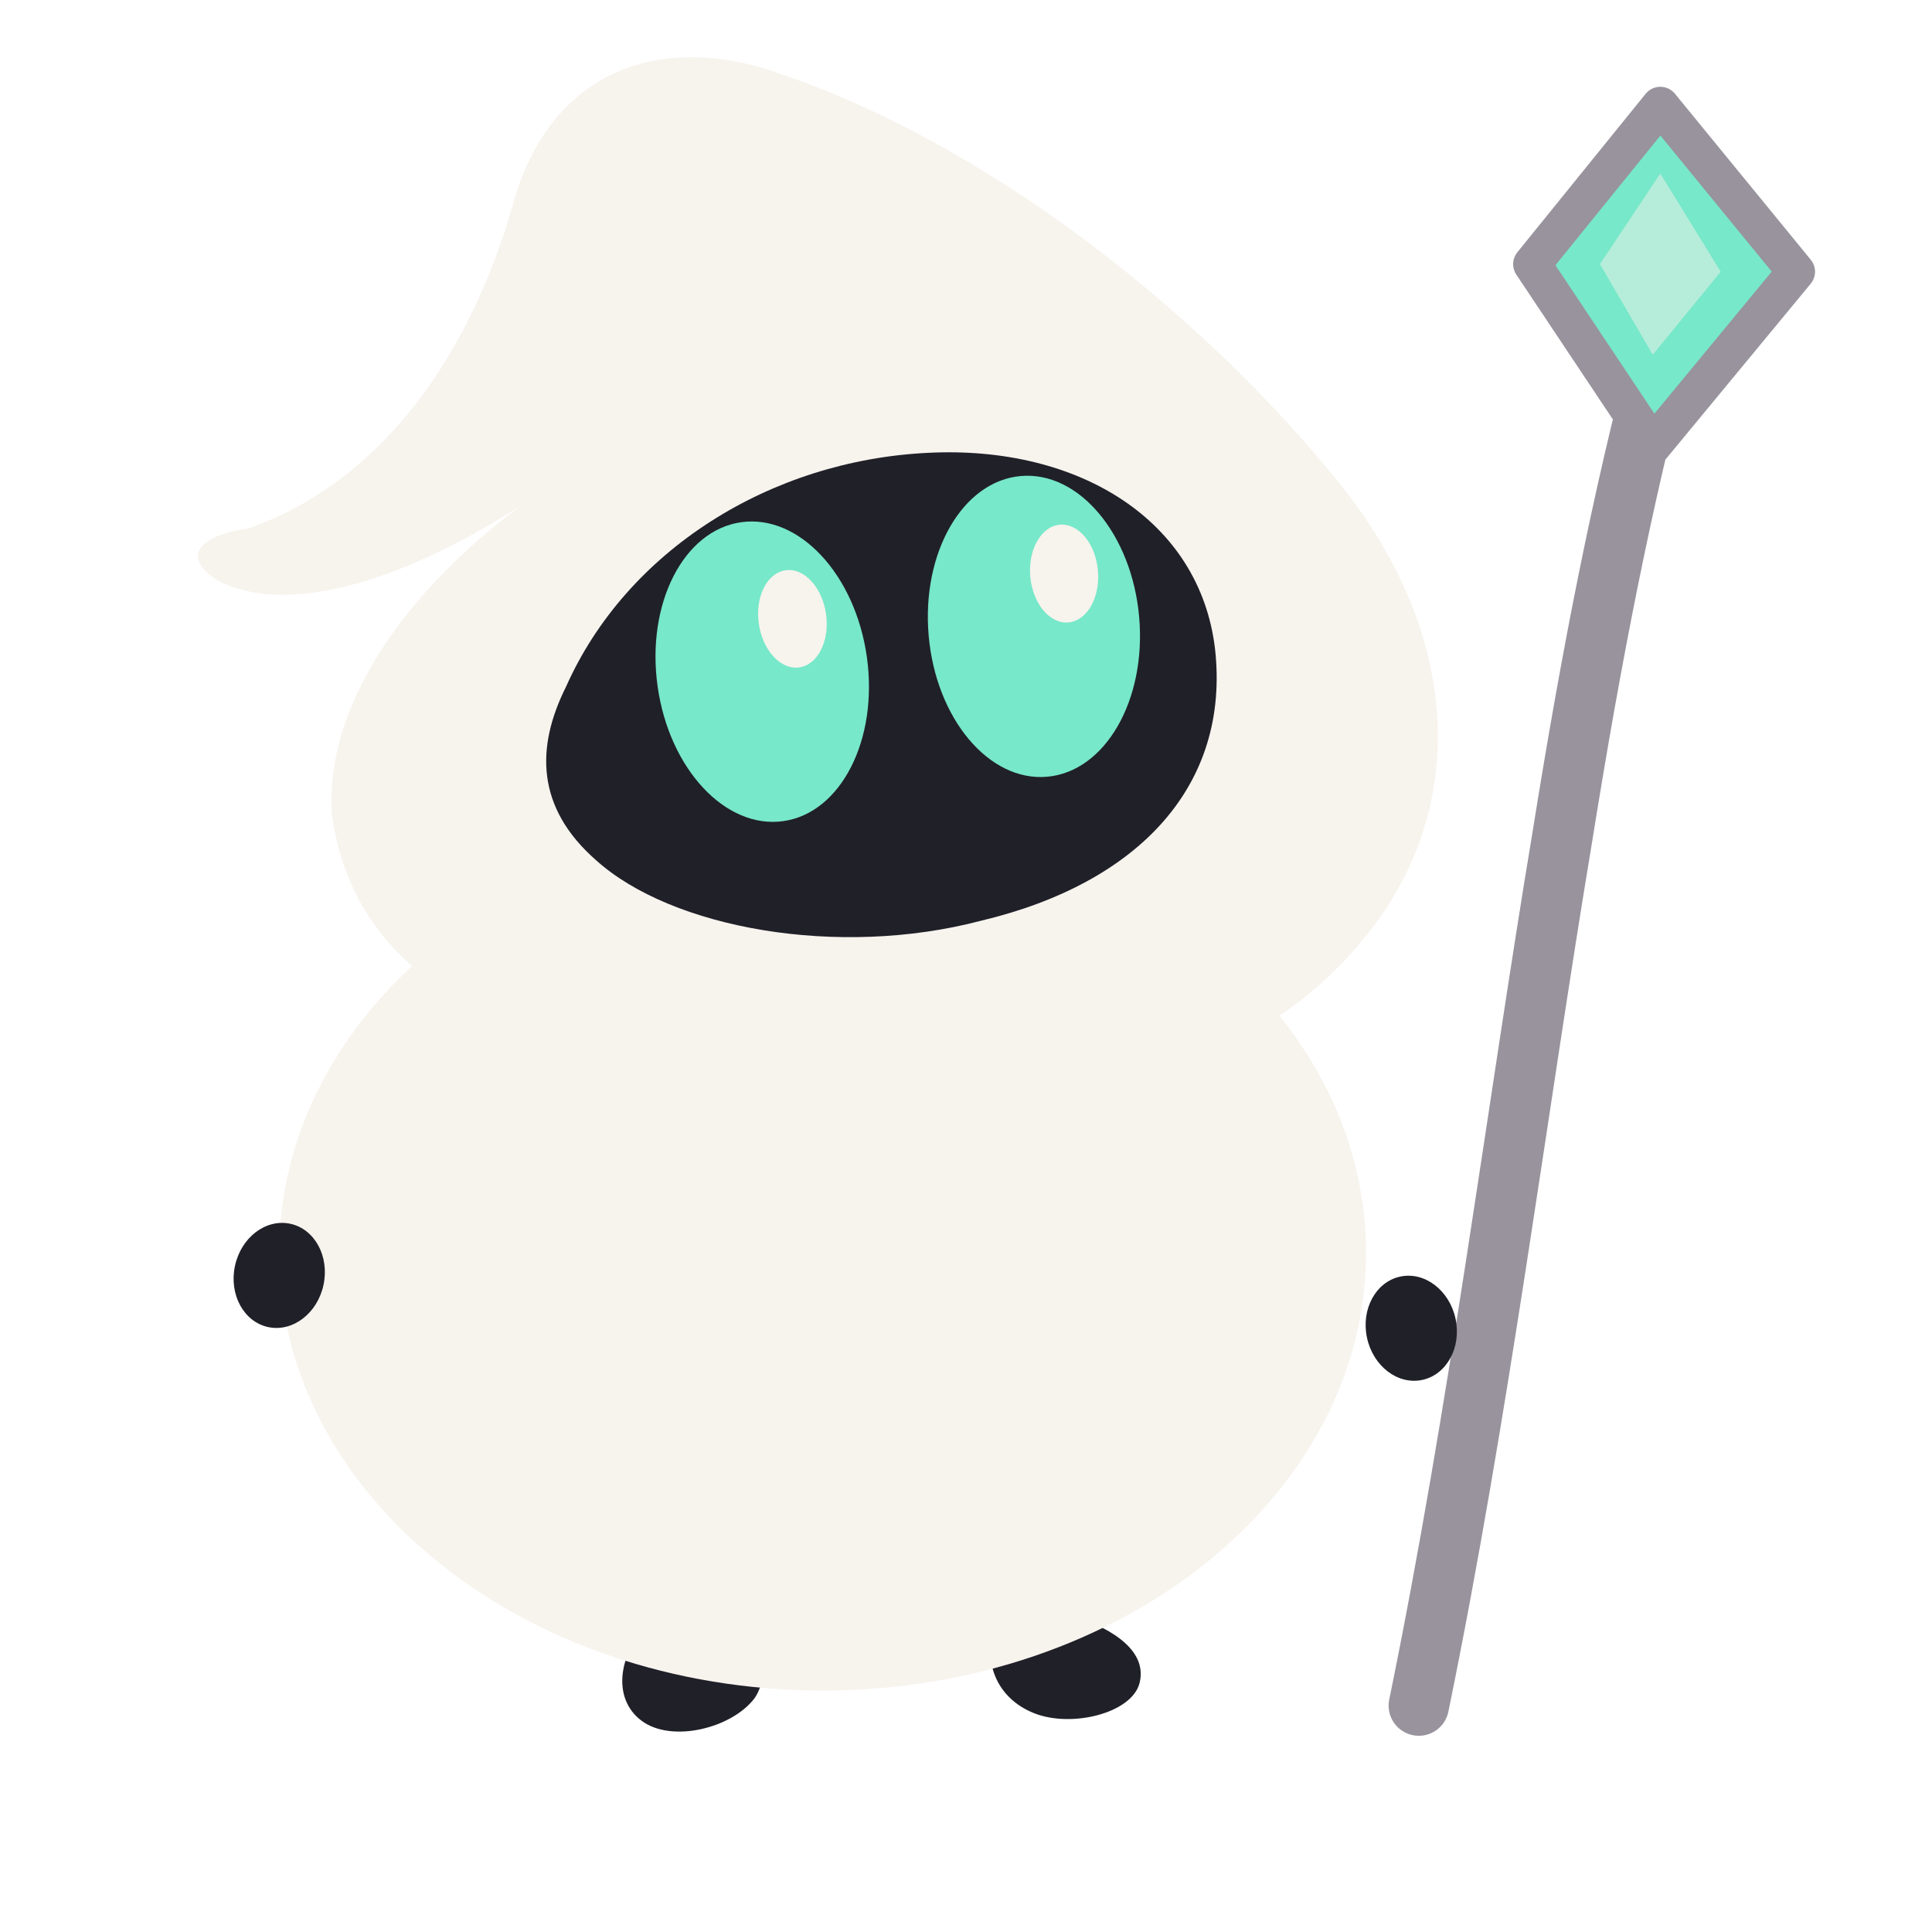
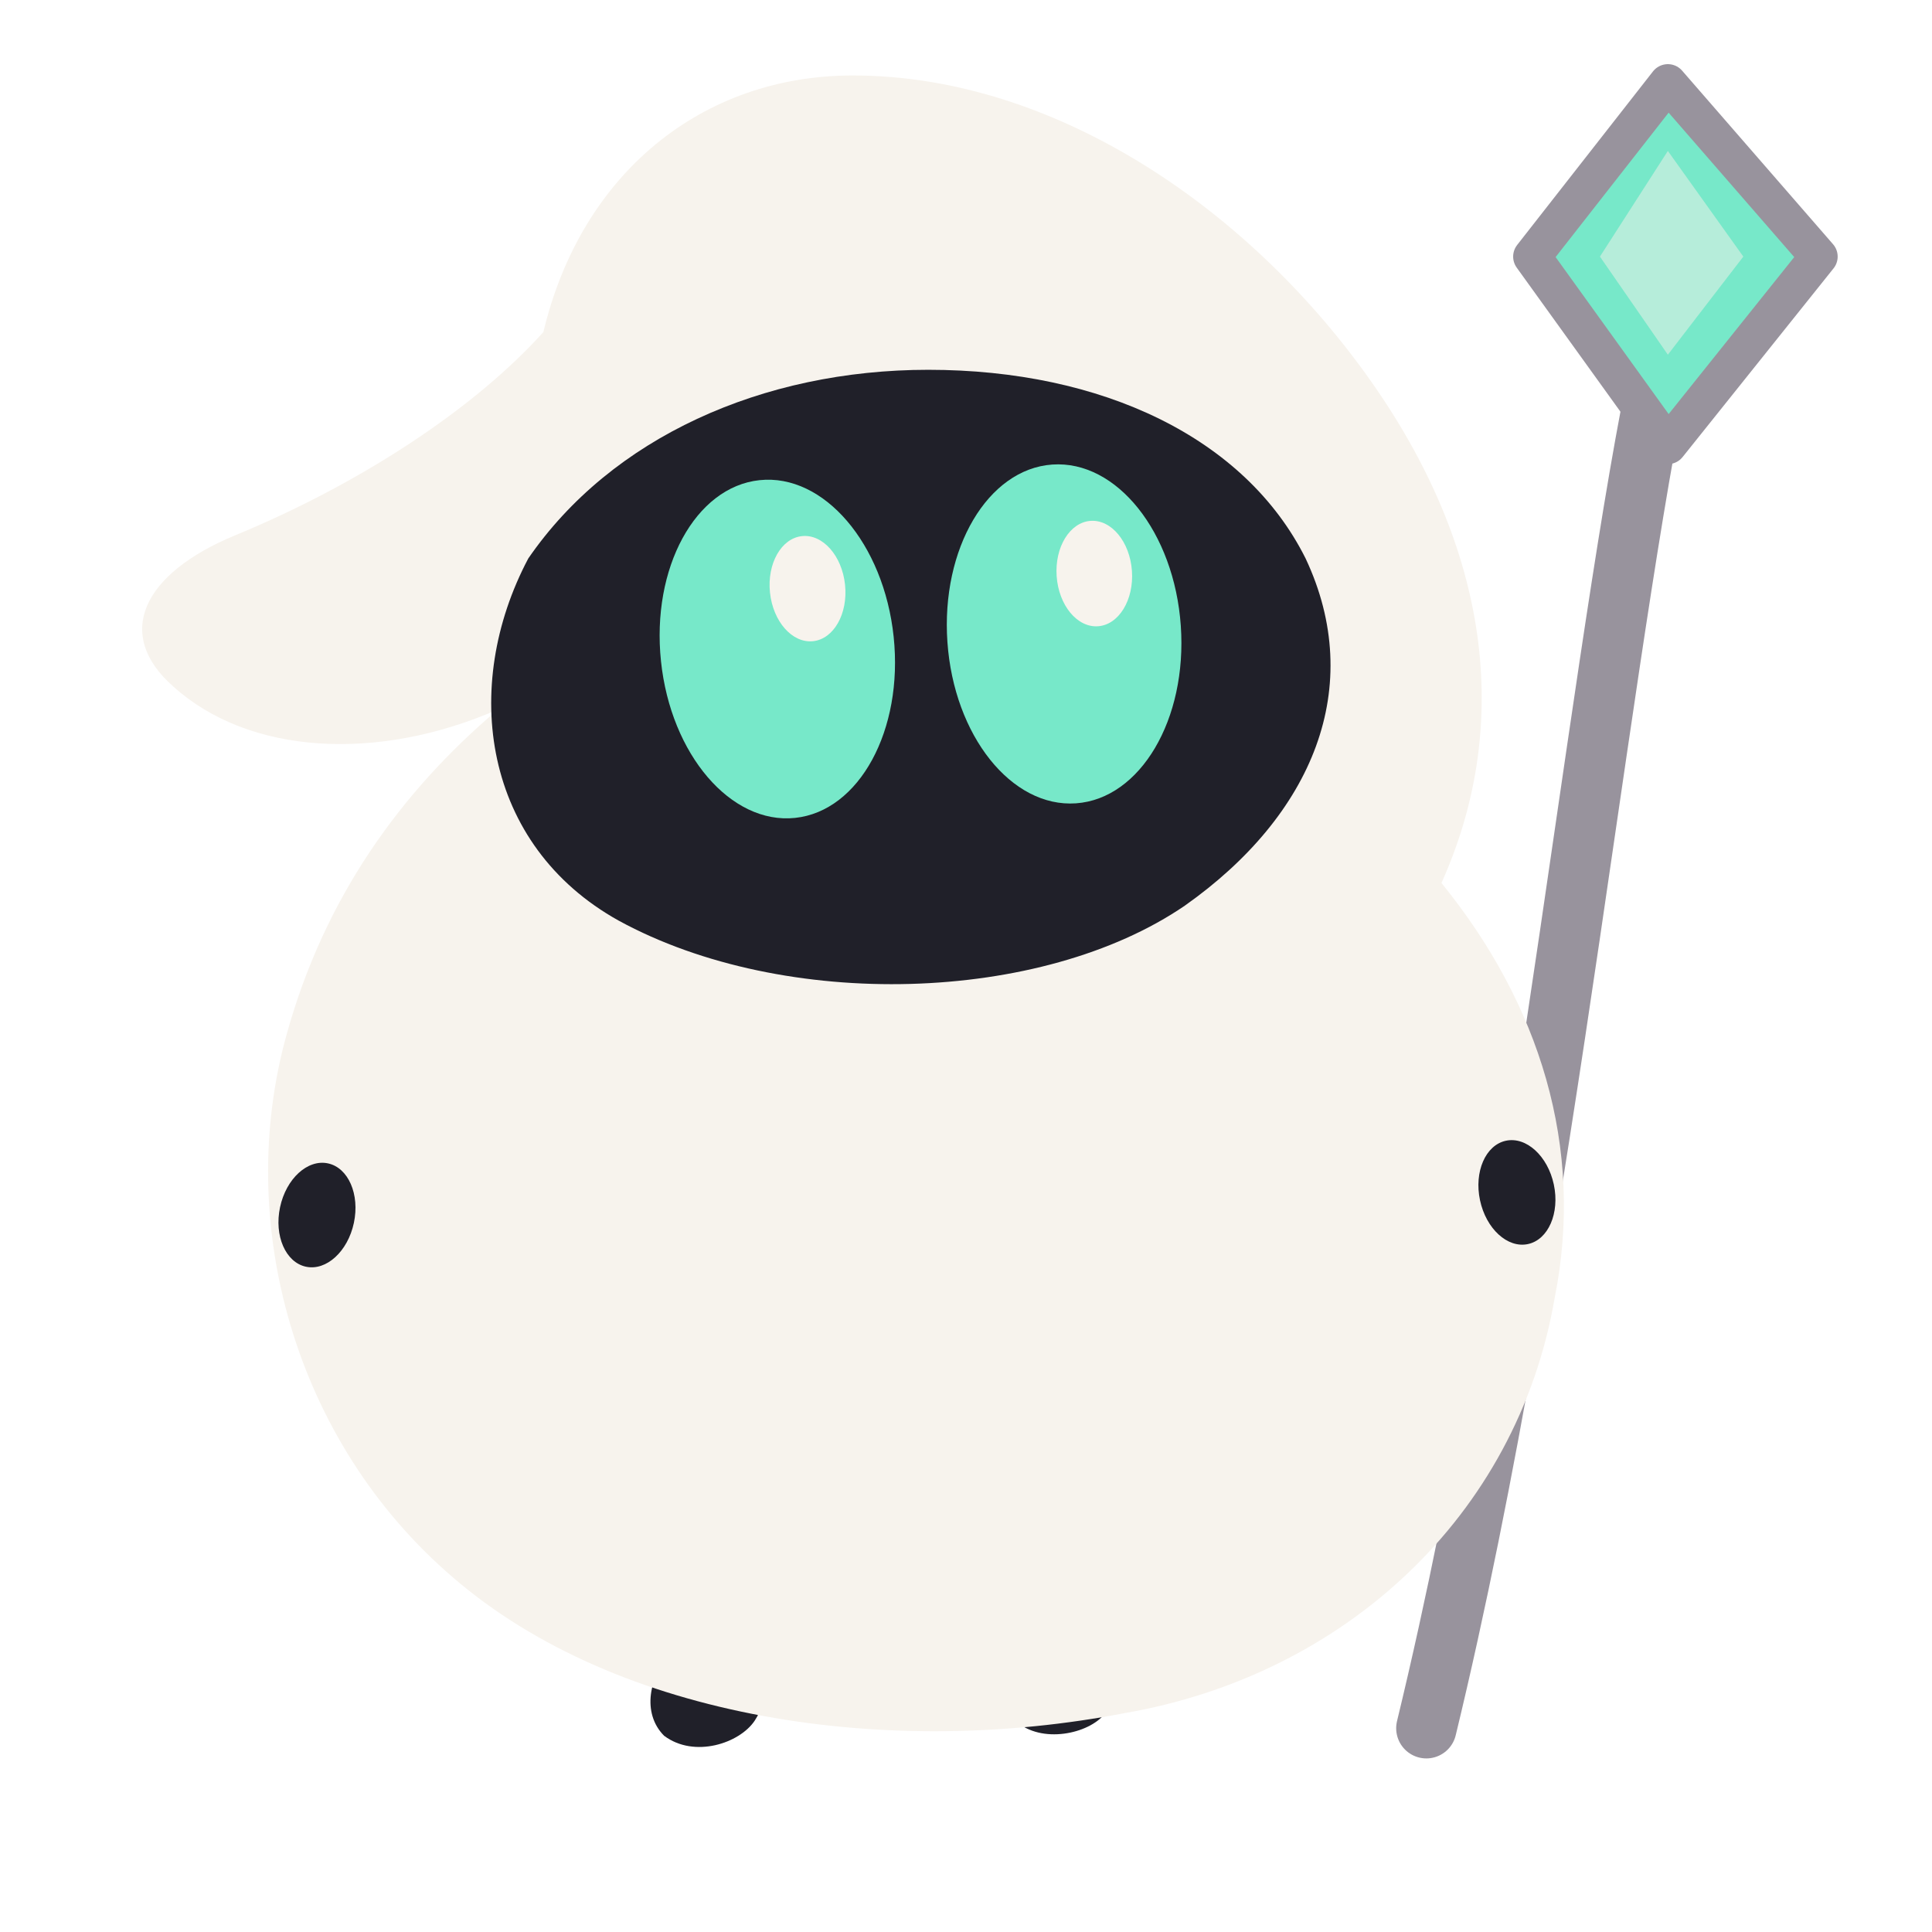
<svg xmlns="http://www.w3.org/2000/svg" viewBox="0 0 256 256">
-   <path fill="#202029" d="M86 215c-4 4-5 10-1 13 4 3 12 1 15-3 2-3 1-7-2-10H86Zm46 0c-2 5 0 10 5 12 5 2 13 0 14-4 1-4-3-7-9-9l-10 1Z" />
-   <path fill="none" stroke="#98939d" stroke-width="8" stroke-linecap="round" d="M188 226c8-39 13-79 19-115 4-25 8-45 13-64" />
-   <path fill="#77e8c9" stroke="#98939d" stroke-width="5" stroke-linejoin="round" d="m220 14 18 22-19 23-16-24 17-21Z" />
-   <path fill="#f7f3ed" fill-opacity=".5" d="m220 23 8 13-9 11-7-12 8-12Z" />
-   <ellipse cx="109" cy="166" rx="72" ry="58" fill="#f7f3ed" />
-   <path fill="#f7f3ed" d="M33 70c17-6 29-22 35-43C73 9 88 4 104 10c29 10 58 34 75 56 15 20 15 42 2 58-12 15-30 21-49 20l-57-7c-18-3-29-14-31-29-1-14 9-29 25-41-14 9-30 15-40 10-5-3-3-6 4-7Z" />
-   <ellipse cx="37" cy="169" rx="6" ry="7" fill="#202029" transform="rotate(12 37 169)" />
-   <ellipse cx="187" cy="176" rx="6" ry="7" fill="#202029" transform="rotate(-12 187 176)" />
-   <path fill="#202029" d="M75 91c8-18 27-30 48-31 20-1 36 9 38 26 2 18-10 31-31 36-19 5-41 1-51-8-8-7-8-15-4-23Z" />
-   <ellipse cx="101" cy="89" rx="14" ry="20" fill="#77e8c9" transform="rotate(-8 101 89)" />
-   <ellipse cx="137" cy="83" rx="14" ry="20" fill="#77e8c9" transform="rotate(-5 137 83)" />
-   <ellipse cx="105" cy="82" rx="4.5" ry="6.5" fill="#f7f3ed" transform="rotate(-8 105 82)" />
-   <ellipse cx="141" cy="76" rx="4.5" ry="6.5" fill="#f7f3ed" transform="rotate(-5 141 76)" />
+   <path fill="#202029" d="M89 219c-3 3-4 8-1 11 4 3 10 1 12-2 2-3 1-6-2-9h-9Zm43 0c-2 4 0 8 4 10 4 2 10 0 11-3 1-4-3-6-7-7h-8Z" />
+   <path fill="none" stroke="#98939d" stroke-width="8" stroke-linecap="round" d="M189 229c8-33 14-71 19-105 5-34 9-63 13-80" />
+   <path fill="#77e8c9" stroke="#98939d" stroke-width="5" stroke-linejoin="round" d="m221 11 20 23-20 25-18-25 18-23Z" />
+   <path fill="#f7f3ed" fill-opacity=".5" d="m221 20 10 14-10 13-9-13 9-14Z" />
+   <path fill="#f7f3ed" d="M72 44C77 23 93 10 113 10c27 0 53 18 69 41 16 23 18 46 9 66 13 16 19 35 15 55-5 29-28 50-57 55-31 6-67 1-89-18-21-18-29-47-22-72 5-18 15-32 28-43-16 7-33 6-43-3-8-7-4-15 8-20 17-7 32-17 41-27Z" />
+   <ellipse cx="42" cy="161" rx="5" ry="7" fill="#202029" transform="rotate(12 42 161)" />
+   <ellipse cx="201" cy="158" rx="5" ry="7" fill="#202029" transform="rotate(-12 201 158)" />
+   <path fill="#202029" d="M70 74c11-16 31-25 53-25 23 0 42 9 50 25 8 17 1 34-16 46-19 13-53 14-75 2-18-10-21-31-12-48Z" />
+   <ellipse cx="103" cy="86" rx="15.5" ry="22.5" fill="#77e8c9" transform="rotate(-6 103 86)" />
+   <ellipse cx="141" cy="84" rx="15.5" ry="22.5" fill="#77e8c9" transform="rotate(-4 141 84)" />
+   <ellipse cx="107" cy="78" rx="5" ry="7" fill="#f7f3ed" transform="rotate(-6 107 78)" />
+   <ellipse cx="145" cy="76" rx="5" ry="7" fill="#f7f3ed" transform="rotate(-4 145 76)" />
</svg>
